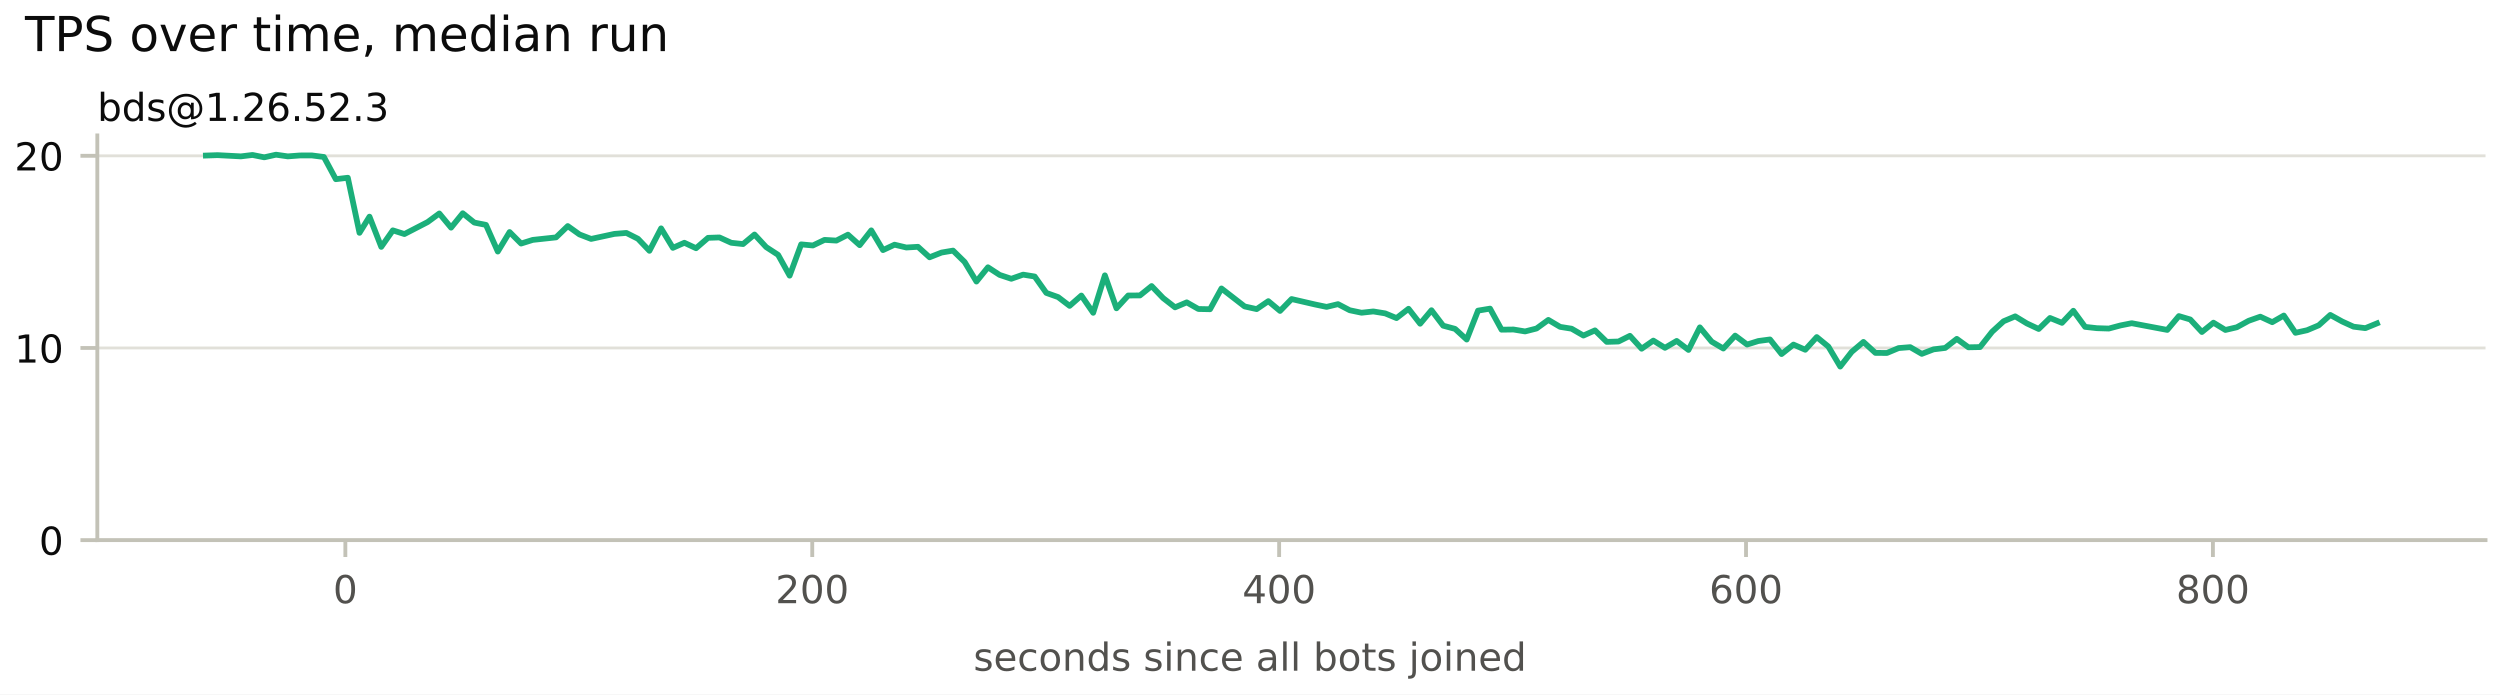
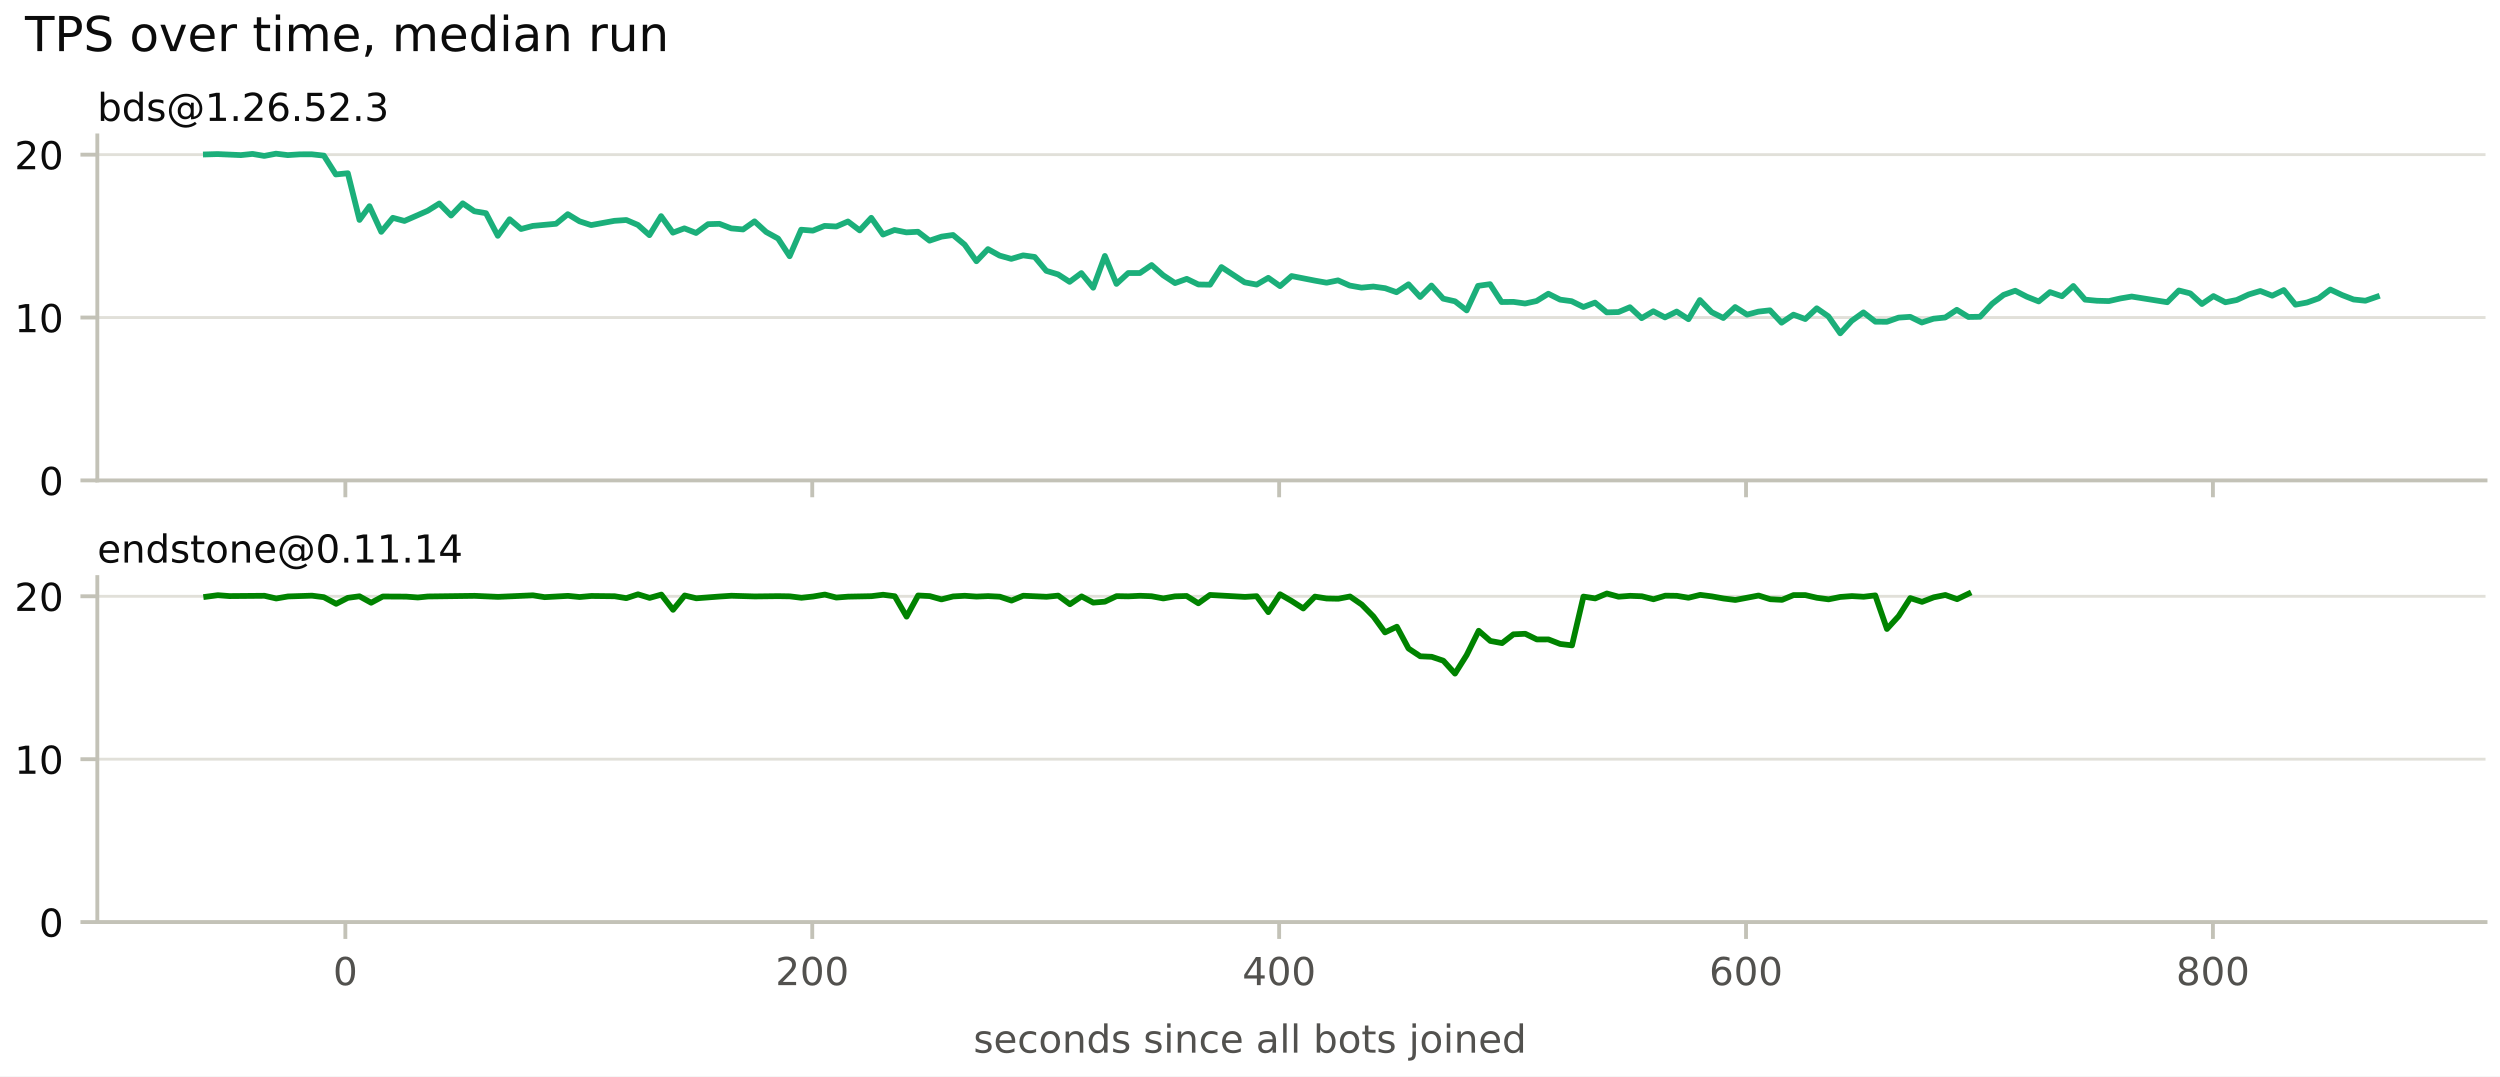
- <svg xmlns="http://www.w3.org/2000/svg" xmlns:xlink="http://www.w3.org/1999/xlink" width="518.4pt" height="144pt" viewBox="0 0 518.4 144" version="1.1">
+ <svg xmlns="http://www.w3.org/2000/svg" xmlns:xlink="http://www.w3.org/1999/xlink" width="518.4pt" height="223.2pt" viewBox="0 0 518.4 223.2" version="1.1">
  <defs>
    <style type="text/css">*{stroke-linejoin: round; stroke-linecap: butt}</style>
  </defs>
  <g id="figure_1">
    <g id="patch_1">
-       <path d="M 0 144  L 518.4 144  L 518.4 0  L 0 0  z " style="fill: #ffffff" />
+       <path d="M 0 223.2  L 518.4 223.2  L 518.4 0  L 0 0  z " style="fill: #ffffff" />
    </g>
    <g id="axes_1">
      <g id="patch_2">
-         <path d="M 20.18 111.999  L 515.4 111.999  L 515.4 28.08  L 20.18 28.08  z " style="fill: #ffffff" />
+         <path d="M 20.18 99.619  L 515.4 99.619  L 515.4 28.08  L 20.18 28.08  z " style="fill: #ffffff" />
      </g>
      <g id="matplotlib.axis_1">
        <g id="xtick_1">
          <g id="line2d_1">
            <defs>
-               <path id="m4d7b3f59c9" d="M 0 0  L 0 3.5  " style="stroke: #c3c2b7; stroke-width: 0.8" />
+               <path id="mca230d1276" d="M 0 0  L 0 3.5  " style="stroke: #c3c2b7; stroke-width: 0.8" />
            </defs>
            <g>
-               <use xlink:href="#m4d7b3f59c9" x="71.612" y="111.999" style="fill: #c3c2b7; stroke: #c3c2b7; stroke-width: 0.8" />
+               <use xlink:href="#mca230d1276" x="71.612" y="99.619" style="fill: #c3c2b7; stroke: #c3c2b7; stroke-width: 0.8" />
+             </g>
+           </g>
+         </g>
+         <g id="xtick_2">
+           <g id="line2d_2">
+             <g>
+               <use xlink:href="#mca230d1276" x="168.427" y="99.619" style="fill: #c3c2b7; stroke: #c3c2b7; stroke-width: 0.8" />
+             </g>
+           </g>
+         </g>
+         <g id="xtick_3">
+           <g id="line2d_3">
+             <g>
+               <use xlink:href="#mca230d1276" x="265.242" y="99.619" style="fill: #c3c2b7; stroke: #c3c2b7; stroke-width: 0.8" />
+             </g>
+           </g>
+         </g>
+         <g id="xtick_4">
+           <g id="line2d_4">
+             <g>
+               <use xlink:href="#mca230d1276" x="362.056" y="99.619" style="fill: #c3c2b7; stroke: #c3c2b7; stroke-width: 0.8" />
+             </g>
+           </g>
+         </g>
+         <g id="xtick_5">
+           <g id="line2d_5">
+             <g>
+               <use xlink:href="#mca230d1276" x="458.871" y="99.619" style="fill: #c3c2b7; stroke: #c3c2b7; stroke-width: 0.8" />
+             </g>
+           </g>
+         </g>
+       </g>
+       <g id="matplotlib.axis_2">
+         <g id="ytick_1">
+           <g id="line2d_6">
+             <path d="M 20.18 99.619  L 515.4 99.619  " clip-path="url(#pb0a2195f8a)" style="fill: none; stroke: #e1e0d9; stroke-width: 0.6; stroke-linecap: square" />
+           </g>
+           <g id="line2d_7">
+             <defs>
+               <path id="m325c293864" d="M 0 0  L -3.5 0  " style="stroke: #c3c2b7; stroke-width: 0.8" />
+             </defs>
+             <g>
+               <use xlink:href="#m325c293864" x="20.18" y="99.619" style="fill: #c3c2b7; stroke: #c3c2b7; stroke-width: 0.8" />
            </g>
          </g>
          <g id="text_1">
-             <g style="fill: #52514e" transform="translate(69.06735 125.0768) scale(0.08 -0.08)">
+             <g style="fill: #0b0b0b" transform="translate(8.09024 102.6584) scale(0.08 -0.08)">
              <defs>
                <path id="DejaVuSans-13" d="M 2034 4250  Q 1547 4250 1301 3770  Q 1056 3291 1056 2328  Q 1056 1369 1301 889  Q 1547 409 2034 409  Q 2525 409 2770 889  Q 3016 1369 3016 2328  Q 3016 3291 2770 3770  Q 2525 4250 2034 4250  z M 2034 4750  Q 2819 4750 3233 4129  Q 3647 3509 3647 2328  Q 3647 1150 3233 529  Q 2819 -91 2034 -91  Q 1250 -91 836 529  Q 422 1150 422 2328  Q 422 3509 836 4129  Q 1250 4750 2034 4750  z " transform="scale(0.015625)" />
              </defs>
              <use xlink:href="#DejaVuSans-13" />
            </g>
          </g>
        </g>
-         <g id="xtick_2">
-           <g id="line2d_2">
-             <g>
-               <use xlink:href="#m4d7b3f59c9" x="168.427" y="111.999" style="fill: #c3c2b7; stroke: #c3c2b7; stroke-width: 0.8" />
+         <g id="ytick_2">
+           <g id="line2d_8">
+             <path d="M 20.18 65.843  L 515.4 65.843  " clip-path="url(#pb0a2195f8a)" style="fill: none; stroke: #e1e0d9; stroke-width: 0.6; stroke-linecap: square" />
+           </g>
+           <g id="line2d_9">
+             <g>
+               <use xlink:href="#m325c293864" x="20.18" y="65.843" style="fill: #c3c2b7; stroke: #c3c2b7; stroke-width: 0.8" />
            </g>
          </g>
          <g id="text_2">
-             <g style="fill: #52514e" transform="translate(160.792 125.0768) scale(0.08 -0.08)">
+             <g style="fill: #0b0b0b" transform="translate(3.00024 68.88165) scale(0.08 -0.08)">
+               <defs>
+                 <path id="DejaVuSans-14" d="M 794 531  L 1825 531  L 1825 4091  L 703 3866  L 703 4441  L 1819 4666  L 2450 4666  L 2450 531  L 3481 531  L 3481 0  L 794 0  L 794 531  z " transform="scale(0.015625)" />
+               </defs>
+               <use xlink:href="#DejaVuSans-14" />
+               <use xlink:href="#DejaVuSans-13" transform="translate(63.625 0)" />
+             </g>
+           </g>
+         </g>
+         <g id="ytick_3">
+           <g id="line2d_10">
+             <path d="M 20.18 32.066  L 515.4 32.066  " clip-path="url(#pb0a2195f8a)" style="fill: none; stroke: #e1e0d9; stroke-width: 0.6; stroke-linecap: square" />
+           </g>
+           <g id="line2d_11">
+             <g>
+               <use xlink:href="#m325c293864" x="20.18" y="32.066" style="fill: #c3c2b7; stroke: #c3c2b7; stroke-width: 0.8" />
+             </g>
+           </g>
+           <g id="text_3">
+             <g style="fill: #0b0b0b" transform="translate(3.00024 35.10487) scale(0.08 -0.08)">
              <defs>
                <path id="DejaVuSans-15" d="M 1228 531  L 3431 531  L 3431 0  L 469 0  L 469 531  Q 828 903 1448 1529  Q 2069 2156 2228 2338  Q 2531 2678 2651 2914  Q 2772 3150 2772 3378  Q 2772 3750 2511 3984  Q 2250 4219 1831 4219  Q 1534 4219 1204 4116  Q 875 4013 500 3803  L 500 4441  Q 881 4594 1212 4672  Q 1544 4750 1819 4750  Q 2544 4750 2975 4387  Q 3406 4025 3406 3419  Q 3406 3131 3298 2873  Q 3191 2616 2906 2266  Q 2828 2175 2409 1742  Q 1991 1309 1228 531  z " transform="scale(0.015625)" />
              </defs>
              <use xlink:href="#DejaVuSans-15" />
              <use xlink:href="#DejaVuSans-13" transform="translate(63.625 0)" />
-               <use xlink:href="#DejaVuSans-13" transform="translate(127.25 0)" />
-             </g>
-           </g>
-         </g>
-         <g id="xtick_3">
-           <g id="line2d_3">
-             <g>
-               <use xlink:href="#m4d7b3f59c9" x="265.242" y="111.999" style="fill: #c3c2b7; stroke: #c3c2b7; stroke-width: 0.8" />
-             </g>
-           </g>
-           <g id="text_3">
-             <g style="fill: #52514e" transform="translate(257.6067 125.0768) scale(0.08 -0.08)">
-               <defs>
-                 <path id="DejaVuSans-17" d="M 2419 4116  L 825 1625  L 2419 1625  L 2419 4116  z M 2253 4666  L 3047 4666  L 3047 1625  L 3713 1625  L 3713 1100  L 3047 1100  L 3047 0  L 2419 0  L 2419 1100  L 313 1100  L 313 1709  L 2253 4666  z " transform="scale(0.015625)" />
-               </defs>
-               <use xlink:href="#DejaVuSans-17" />
-               <use xlink:href="#DejaVuSans-13" transform="translate(63.625 0)" />
-               <use xlink:href="#DejaVuSans-13" transform="translate(127.25 0)" />
-             </g>
-           </g>
-         </g>
-         <g id="xtick_4">
-           <g id="line2d_4">
-             <g>
-               <use xlink:href="#m4d7b3f59c9" x="362.056" y="111.999" style="fill: #c3c2b7; stroke: #c3c2b7; stroke-width: 0.8" />
-             </g>
-           </g>
-           <g id="text_4">
-             <g style="fill: #52514e" transform="translate(354.4214 125.0768) scale(0.08 -0.08)">
-               <defs>
-                 <path id="DejaVuSans-19" d="M 2113 2584  Q 1688 2584 1439 2293  Q 1191 2003 1191 1497  Q 1191 994 1439 701  Q 1688 409 2113 409  Q 2538 409 2786 701  Q 3034 994 3034 1497  Q 3034 2003 2786 2293  Q 2538 2584 2113 2584  z M 3366 4563  L 3366 3988  Q 3128 4100 2886 4159  Q 2644 4219 2406 4219  Q 1781 4219 1451 3797  Q 1122 3375 1075 2522  Q 1259 2794 1537 2939  Q 1816 3084 2150 3084  Q 2853 3084 3261 2657  Q 3669 2231 3669 1497  Q 3669 778 3244 343  Q 2819 -91 2113 -91  Q 1303 -91 875 529  Q 447 1150 447 2328  Q 447 3434 972 4092  Q 1497 4750 2381 4750  Q 2619 4750 2861 4703  Q 3103 4656 3366 4563  z " transform="scale(0.015625)" />
-               </defs>
-               <use xlink:href="#DejaVuSans-19" />
-               <use xlink:href="#DejaVuSans-13" transform="translate(63.625 0)" />
-               <use xlink:href="#DejaVuSans-13" transform="translate(127.25 0)" />
-             </g>
-           </g>
-         </g>
-         <g id="xtick_5">
-           <g id="line2d_5">
-             <g>
-               <use xlink:href="#m4d7b3f59c9" x="458.871" y="111.999" style="fill: #c3c2b7; stroke: #c3c2b7; stroke-width: 0.8" />
-             </g>
-           </g>
-           <g id="text_5">
-             <g style="fill: #52514e" transform="translate(451.2361 125.0768) scale(0.08 -0.08)">
-               <defs>
-                 <path id="DejaVuSans-1b" d="M 2034 2216  Q 1584 2216 1326 1975  Q 1069 1734 1069 1313  Q 1069 891 1326 650  Q 1584 409 2034 409  Q 2484 409 2743 651  Q 3003 894 3003 1313  Q 3003 1734 2745 1975  Q 2488 2216 2034 2216  z M 1403 2484  Q 997 2584 770 2862  Q 544 3141 544 3541  Q 544 4100 942 4425  Q 1341 4750 2034 4750  Q 2731 4750 3128 4425  Q 3525 4100 3525 3541  Q 3525 3141 3298 2862  Q 3072 2584 2669 2484  Q 3125 2378 3379 2068  Q 3634 1759 3634 1313  Q 3634 634 3220 271  Q 2806 -91 2034 -91  Q 1263 -91 848 271  Q 434 634 434 1313  Q 434 1759 690 2068  Q 947 2378 1403 2484  z M 1172 3481  Q 1172 3119 1398 2916  Q 1625 2713 2034 2713  Q 2441 2713 2670 2916  Q 2900 3119 2900 3481  Q 2900 3844 2670 4047  Q 2441 4250 2034 4250  Q 1625 4250 1398 4047  Q 1172 3844 1172 3481  z " transform="scale(0.015625)" />
-               </defs>
-               <use xlink:href="#DejaVuSans-1b" />
-               <use xlink:href="#DejaVuSans-13" transform="translate(63.625 0)" />
-               <use xlink:href="#DejaVuSans-13" transform="translate(127.25 0)" />
-             </g>
-           </g>
-         </g>
-       </g>
-       <g id="matplotlib.axis_2">
-         <g id="ytick_1">
-           <g id="line2d_6">
-             <path d="M 20.18 111.999  L 515.4 111.999  " clip-path="url(#p7a37a30a0e)" style="fill: none; stroke: #e1e0d9; stroke-width: 0.6; stroke-linecap: square" />
-           </g>
-           <g id="line2d_7">
-             <defs>
-               <path id="m9f70abab57" d="M 0 0  L -3.5 0  " style="stroke: #c3c2b7; stroke-width: 0.8" />
-             </defs>
-             <g>
-               <use xlink:href="#m9f70abab57" x="20.18" y="111.999" style="fill: #c3c2b7; stroke: #c3c2b7; stroke-width: 0.8" />
-             </g>
-           </g>
-           <g id="text_6">
-             <g style="fill: #0b0b0b" transform="translate(8.09024 115.0377) scale(0.08 -0.08)">
-               <use xlink:href="#DejaVuSans-13" />
-             </g>
-           </g>
-         </g>
-         <g id="ytick_2">
-           <g id="line2d_8">
-             <path d="M 20.18 72.155  L 515.4 72.155  " clip-path="url(#p7a37a30a0e)" style="fill: none; stroke: #e1e0d9; stroke-width: 0.6; stroke-linecap: square" />
-           </g>
-           <g id="line2d_9">
-             <g>
-               <use xlink:href="#m9f70abab57" x="20.18" y="72.155" style="fill: #c3c2b7; stroke: #c3c2b7; stroke-width: 0.8" />
-             </g>
-           </g>
-           <g id="text_7">
-             <g style="fill: #0b0b0b" transform="translate(3.00024 75.19371) scale(0.08 -0.08)">
-               <defs>
-                 <path id="DejaVuSans-14" d="M 794 531  L 1825 531  L 1825 4091  L 703 3866  L 703 4441  L 1819 4666  L 2450 4666  L 2450 531  L 3481 531  L 3481 0  L 794 0  L 794 531  z " transform="scale(0.015625)" />
-               </defs>
-               <use xlink:href="#DejaVuSans-14" />
-               <use xlink:href="#DejaVuSans-13" transform="translate(63.625 0)" />
-             </g>
-           </g>
-         </g>
-         <g id="ytick_3">
-           <g id="line2d_10">
-             <path d="M 20.18 32.311  L 515.4 32.311  " clip-path="url(#p7a37a30a0e)" style="fill: none; stroke: #e1e0d9; stroke-width: 0.6; stroke-linecap: square" />
-           </g>
-           <g id="line2d_11">
-             <g>
-               <use xlink:href="#m9f70abab57" x="20.18" y="32.311" style="fill: #c3c2b7; stroke: #c3c2b7; stroke-width: 0.8" />
-             </g>
-           </g>
-           <g id="text_8">
-             <g style="fill: #0b0b0b" transform="translate(3.00024 35.34971) scale(0.08 -0.08)">
-               <use xlink:href="#DejaVuSans-15" />
-               <use xlink:href="#DejaVuSans-13" transform="translate(63.625 0)" />
            </g>
          </g>
        </g>
      </g>
      <g id="line2d_12">
-         <path d="M 42.69 32.255  L 45.106 32.171  L 49.949 32.425  L 52.364 32.133  L 54.794 32.623  L 57.231 32.076  L 59.679 32.425  L 62.17 32.237  L 64.66 32.228  L 67.161 32.553  L 69.635 37.154  L 72.125 36.86  L 74.546 48.278  L 76.617 44.929  L 79.059 51.19  L 81.461 47.767  L 83.862 48.532  L 88.672 46.048  L 91.093 44.265  L 93.534 47.204  L 95.953 44.224  L 98.355 46.155  L 100.774 46.635  L 103.224 52.161  L 105.67 48.118  L 108.053 50.503  L 110.47 49.745  L 115.304 49.222  L 117.733 46.877  L 120.167 48.617  L 122.576 49.544  L 127.397 48.502  L 129.88 48.3  L 132.287 49.511  L 134.666 52.005  L 137.083 47.356  L 139.533 51.392  L 141.911 50.341  L 144.333 51.471  L 146.825 49.318  L 149.191 49.237  L 151.631 50.344  L 154.082 50.609  L 156.456 48.63  L 158.869 51.235  L 161.346 52.843  L 163.738 57.157  L 166.128 50.674  L 168.559 50.901  L 170.975 49.742  L 173.429 49.888  L 175.834 48.662  L 178.263 50.835  L 180.665 47.769  L 183.102 51.858  L 185.495 50.738  L 187.943 51.323  L 190.353 51.178  L 192.754 53.352  L 195.244 52.369  L 197.622 51.965  L 200.029 54.326  L 202.475 58.381  L 204.862 55.425  L 207.282 57.004  L 209.702 57.807  L 212.155 56.949  L 214.554 57.338  L 216.962 60.735  L 219.412 61.605  L 221.794 63.424  L 224.228 61.286  L 226.683 64.86  L 229.107 57.095  L 231.514 63.925  L 233.948 61.272  L 236.381 61.264  L 238.797 59.316  L 241.179 61.801  L 243.657 63.729  L 246.082 62.698  L 248.497 64.072  L 250.914 64.122  L 253.28 59.818  L 258.087 63.544  L 260.583 64.097  L 262.997 62.448  L 265.431 64.472  L 267.824 62.011  L 272.693 63.136  L 275.086 63.637  L 277.451 63.066  L 279.878 64.332  L 282.333 64.846  L 284.773 64.581  L 287.235 64.984  L 289.581 65.959  L 292.073 64.03  L 294.481 67.126  L 296.827 64.33  L 299.256 67.534  L 301.722 68.194  L 304.133 70.406  L 306.484 64.413  L 308.975 63.997  L 311.362 68.362  L 313.835 68.327  L 316.242 68.725  L 318.616 68.117  L 321.066 66.336  L 323.508 67.779  L 325.884 68.159  L 328.339 69.579  L 330.734 68.508  L 333.174 70.891  L 335.609 70.815  L 337.977 69.637  L 340.407 72.309  L 342.831 70.629  L 345.249 72.122  L 347.678 70.696  L 350.123 72.56  L 352.484 67.883  L 354.92 70.839  L 357.348 72.268  L 359.804 69.595  L 362.277 71.447  L 364.613 70.713  L 367.023 70.39  L 369.423 73.416  L 371.897 71.454  L 374.34 72.524  L 376.722 69.899  L 379.125 71.861  L 381.59 76.011  L 383.962 72.967  L 386.402 70.902  L 388.886 73.173  L 391.272 73.193  L 393.694 72.178  L 396.104 71.986  L 398.501 73.375  L 400.939 72.442  L 403.359 72.147  L 405.762 70.269  L 408.174 72.017  L 410.583 71.968  L 413.083 68.794  L 415.463 66.618  L 417.874 65.599  L 420.278 67.059  L 422.745 68.216  L 425.089 65.936  L 427.572 66.943  L 429.925 64.442  L 432.367 67.779  L 434.825 68.052  L 437.287 68.13  L 439.713 67.481  L 442.029 67.02  L 449.403 68.411  L 451.811 65.544  L 454.172 66.248  L 456.585 68.844  L 458.981 66.91  L 461.459 68.421  L 463.819 67.865  L 466.279 66.521  L 468.694 65.665  L 471.169 66.81  L 473.571 65.433  L 475.994 69.01  L 478.387 68.478  L 480.812 67.458  L 483.208 65.306  L 485.676 66.667  L 488.029 67.74  L 490.486 68.044  L 492.89 67.057  L 492.89 67.057  " clip-path="url(#p7a37a30a0e)" style="fill: none; stroke: #1baf7a; stroke-width: 1.2; stroke-linecap: square" />
+         <path d="M 42.69 32.019  L 45.106 31.948  L 49.949 32.163  L 52.364 31.915  L 54.794 32.33  L 57.231 31.867  L 59.679 32.163  L 62.17 32.003  L 64.66 31.996  L 67.161 32.272  L 69.635 36.172  L 72.125 35.922  L 74.546 45.602  L 76.617 42.763  L 79.059 48.071  L 81.461 45.168  L 83.862 45.817  L 88.672 43.711  L 91.093 42.2  L 93.534 44.691  L 95.953 42.165  L 98.355 43.802  L 100.774 44.209  L 103.224 48.893  L 105.67 45.466  L 108.053 47.488  L 110.47 46.846  L 115.304 46.402  L 117.733 44.414  L 120.167 45.889  L 122.576 46.675  L 127.397 45.792  L 129.88 45.62  L 132.287 46.647  L 134.666 48.761  L 137.083 44.82  L 139.533 48.241  L 141.911 47.35  L 144.333 48.308  L 146.825 46.483  L 149.191 46.415  L 151.631 47.354  L 154.082 47.578  L 156.456 45.9  L 158.869 48.108  L 161.346 49.471  L 163.738 53.129  L 166.128 47.633  L 168.559 47.825  L 170.975 46.842  L 173.429 46.967  L 175.834 45.927  L 178.263 47.769  L 180.665 45.17  L 183.102 48.636  L 185.495 47.687  L 187.943 48.183  L 190.353 48.06  L 192.754 49.903  L 195.244 49.069  L 197.622 48.727  L 200.029 50.728  L 202.475 54.166  L 204.862 51.661  L 207.282 52.999  L 209.702 53.68  L 212.155 52.953  L 214.554 53.282  L 216.962 56.162  L 219.412 56.9  L 221.794 58.441  L 224.228 56.629  L 226.683 59.659  L 229.107 53.076  L 231.514 58.866  L 233.948 56.617  L 236.381 56.611  L 238.797 54.959  L 241.179 57.066  L 243.657 58.7  L 246.082 57.826  L 248.497 58.991  L 250.914 59.033  L 253.28 55.384  L 258.087 58.543  L 260.583 59.012  L 262.997 57.614  L 265.431 59.33  L 267.824 57.243  L 272.693 58.197  L 275.086 58.622  L 277.451 58.138  L 279.878 59.212  L 282.333 59.647  L 284.773 59.422  L 287.235 59.764  L 289.581 60.591  L 292.073 58.955  L 294.481 61.58  L 296.827 59.21  L 299.256 61.926  L 301.722 62.485  L 304.133 64.36  L 306.484 59.279  L 308.975 58.927  L 311.362 62.627  L 313.835 62.598  L 316.242 62.935  L 318.616 62.42  L 321.066 60.91  L 323.508 62.134  L 325.884 62.455  L 328.339 63.659  L 330.734 62.751  L 333.174 64.772  L 335.609 64.707  L 337.977 63.708  L 340.407 65.973  L 342.831 64.549  L 345.249 65.815  L 347.678 64.606  L 350.123 66.186  L 352.484 62.221  L 354.92 64.728  L 357.348 65.939  L 359.804 63.672  L 362.277 65.243  L 364.613 64.621  L 367.023 64.347  L 369.423 66.912  L 371.897 65.248  L 374.34 66.155  L 376.722 63.931  L 379.125 65.593  L 381.59 69.112  L 383.962 66.532  L 386.402 64.78  L 388.886 66.706  L 391.272 66.723  L 393.694 65.863  L 396.104 65.699  L 398.501 66.877  L 400.939 66.086  L 403.359 65.836  L 405.762 64.244  L 408.174 65.726  L 410.583 65.684  L 413.083 62.994  L 415.463 61.149  L 417.874 60.285  L 420.278 61.523  L 422.745 62.504  L 425.089 60.571  L 427.572 61.425  L 429.925 59.305  L 432.367 62.133  L 434.825 62.364  L 437.287 62.431  L 439.713 61.881  L 442.029 61.49  L 449.403 62.669  L 451.811 60.238  L 454.172 60.836  L 456.585 63.036  L 458.981 61.396  L 461.459 62.678  L 463.819 62.206  L 466.279 61.067  L 468.694 60.341  L 471.169 61.312  L 473.571 60.144  L 475.994 63.177  L 478.387 62.726  L 480.812 61.861  L 483.208 60.037  L 485.676 61.19  L 488.029 62.1  L 490.486 62.358  L 492.89 61.521  L 492.89 61.521  " clip-path="url(#pb0a2195f8a)" style="fill: none; stroke: #1baf7a; stroke-width: 1.2; stroke-linecap: square" />
      </g>
      <g id="patch_3">
-         <path d="M 20.18 111.999  L 20.18 28.08  " style="fill: none; stroke: #c3c2b7; stroke-width: 0.8; stroke-linejoin: miter; stroke-linecap: square" />
+         <path d="M 20.18 99.619  L 20.18 28.08  " style="fill: none; stroke: #c3c2b7; stroke-width: 0.8; stroke-linejoin: miter; stroke-linecap: square" />
      </g>
      <g id="patch_4">
-         <path d="M 20.18 111.999  L 515.4 111.999  " style="fill: none; stroke: #c3c2b7; stroke-width: 0.8; stroke-linejoin: miter; stroke-linecap: square" />
-       </g>
-       <g id="text_9">
+         <path d="M 20.18 99.619  L 515.4 99.619  " style="fill: none; stroke: #c3c2b7; stroke-width: 0.8; stroke-linejoin: miter; stroke-linecap: square" />
+       </g>
+       <g id="text_4">
        <g style="fill: #0b0b0b" transform="translate(20.18024 25.08025) scale(0.08 -0.08)">
          <defs>
            <path id="DejaVuSans-45" d="M 3116 1747  Q 3116 2381 2855 2742  Q 2594 3103 2138 3103  Q 1681 3103 1420 2742  Q 1159 2381 1159 1747  Q 1159 1113 1420 752  Q 1681 391 2138 391  Q 2594 391 2855 752  Q 3116 1113 3116 1747  z M 1159 2969  Q 1341 3281 1617 3432  Q 1894 3584 2278 3584  Q 2916 3584 3314 3078  Q 3713 2572 3713 1747  Q 3713 922 3314 415  Q 2916 -91 2278 -91  Q 1894 -91 1617 61  Q 1341 213 1159 525  L 1159 0  L 581 0  L 581 4863  L 1159 4863  L 1159 2969  z " transform="scale(0.015625)" />
            <path id="DejaVuSans-47" d="M 2906 2969  L 2906 4863  L 3481 4863  L 3481 0  L 2906 0  L 2906 525  Q 2725 213 2448 61  Q 2172 -91 1784 -91  Q 1150 -91 751 415  Q 353 922 353 1747  Q 353 2572 751 3078  Q 1150 3584 1784 3584  Q 2172 3584 2448 3432  Q 2725 3281 2906 2969  z M 947 1747  Q 947 1113 1208 752  Q 1469 391 1925 391  Q 2381 391 2643 752  Q 2906 1113 2906 1747  Q 2906 2381 2643 2742  Q 2381 3103 1925 3103  Q 1469 3103 1208 2742  Q 947 2381 947 1747  z " transform="scale(0.015625)" />
            <path id="DejaVuSans-56" d="M 2834 3397  L 2834 2853  Q 2591 2978 2328 3040  Q 2066 3103 1784 3103  Q 1356 3103 1142 2972  Q 928 2841 928 2578  Q 928 2378 1081 2264  Q 1234 2150 1697 2047  L 1894 2003  Q 2506 1872 2764 1633  Q 3022 1394 3022 966  Q 3022 478 2636 193  Q 2250 -91 1575 -91  Q 1294 -91 989 -36  Q 684 19 347 128  L 347 722  Q 666 556 975 473  Q 1284 391 1588 391  Q 1994 391 2212 530  Q 2431 669 2431 922  Q 2431 1156 2273 1281  Q 2116 1406 1581 1522  L 1381 1569  Q 847 1681 609 1914  Q 372 2147 372 2553  Q 372 3047 722 3315  Q 1072 3584 1716 3584  Q 2034 3584 2315 3537  Q 2597 3491 2834 3397  z " transform="scale(0.015625)" />
            <path id="DejaVuSans-23" d="M 2381 1678  Q 2381 1231 2603 976  Q 2825 722 3213 722  Q 3597 722 3817 978  Q 4038 1234 4038 1678  Q 4038 2116 3813 2373  Q 3588 2631 3206 2631  Q 2828 2631 2604 2375  Q 2381 2119 2381 1678  z M 4084 744  Q 3897 503 3655 389  Q 3413 275 3091 275  Q 2553 275 2217 664  Q 1881 1053 1881 1678  Q 1881 2303 2218 2693  Q 2556 3084 3091 3084  Q 3413 3084 3656 2967  Q 3900 2850 4084 2613  L 4084 3022  L 4531 3022  L 4531 722  Q 4988 791 5245 1139  Q 5503 1488 5503 2041  Q 5503 2375 5404 2669  Q 5306 2963 5106 3213  Q 4781 3622 4314 3839  Q 3847 4056 3297 4056  Q 2913 4056 2559 3954  Q 2206 3853 1906 3653  Q 1416 3334 1139 2817  Q 863 2300 863 1697  Q 863 1200 1042 765  Q 1222 331 1563 0  Q 1891 -325 2322 -495  Q 2753 -666 3244 -666  Q 3647 -666 4036 -530  Q 4425 -394 4750 -141  L 5031 -488  Q 4641 -791 4180 -952  Q 3719 -1113 3244 -1113  Q 2666 -1113 2153 -908  Q 1641 -703 1241 -313  Q 841 78 631 592  Q 422 1106 422 1697  Q 422 2266 634 2781  Q 847 3297 1241 3688  Q 1644 4084 2172 4295  Q 2700 4506 3291 4506  Q 3953 4506 4520 4234  Q 5088 3963 5472 3463  Q 5706 3156 5829 2797  Q 5953 2438 5953 2053  Q 5953 1231 5456 756  Q 4959 281 4084 263  L 4084 744  z " transform="scale(0.015625)" />
            <path id="DejaVuSans-11" d="M 684 794  L 1344 794  L 1344 0  L 684 0  L 684 794  z " transform="scale(0.015625)" />
+             <path id="DejaVuSans-19" d="M 2113 2584  Q 1688 2584 1439 2293  Q 1191 2003 1191 1497  Q 1191 994 1439 701  Q 1688 409 2113 409  Q 2538 409 2786 701  Q 3034 994 3034 1497  Q 3034 2003 2786 2293  Q 2538 2584 2113 2584  z M 3366 4563  L 3366 3988  Q 3128 4100 2886 4159  Q 2644 4219 2406 4219  Q 1781 4219 1451 3797  Q 1122 3375 1075 2522  Q 1259 2794 1537 2939  Q 1816 3084 2150 3084  Q 2853 3084 3261 2657  Q 3669 2231 3669 1497  Q 3669 778 3244 343  Q 2819 -91 2113 -91  Q 1303 -91 875 529  Q 447 1150 447 2328  Q 447 3434 972 4092  Q 1497 4750 2381 4750  Q 2619 4750 2861 4703  Q 3103 4656 3366 4563  z " transform="scale(0.015625)" />
            <path id="DejaVuSans-18" d="M 691 4666  L 3169 4666  L 3169 4134  L 1269 4134  L 1269 2991  Q 1406 3038 1543 3061  Q 1681 3084 1819 3084  Q 2600 3084 3056 2656  Q 3513 2228 3513 1497  Q 3513 744 3044 326  Q 2575 -91 1722 -91  Q 1428 -91 1123 -41  Q 819 9 494 109  L 494 744  Q 775 591 1075 516  Q 1375 441 1709 441  Q 2250 441 2565 725  Q 2881 1009 2881 1497  Q 2881 1984 2565 2268  Q 2250 2553 1709 2553  Q 1456 2553 1204 2497  Q 953 2441 691 2322  L 691 4666  z " transform="scale(0.015625)" />
            <path id="DejaVuSans-16" d="M 2597 2516  Q 3050 2419 3304 2112  Q 3559 1806 3559 1356  Q 3559 666 3084 287  Q 2609 -91 1734 -91  Q 1441 -91 1130 -33  Q 819 25 488 141  L 488 750  Q 750 597 1062 519  Q 1375 441 1716 441  Q 2309 441 2620 675  Q 2931 909 2931 1356  Q 2931 1769 2642 2001  Q 2353 2234 1838 2234  L 1294 2234  L 1294 2753  L 1863 2753  Q 2328 2753 2575 2939  Q 2822 3125 2822 3475  Q 2822 3834 2567 4026  Q 2313 4219 1838 4219  Q 1578 4219 1281 4162  Q 984 4106 628 3988  L 628 4550  Q 988 4650 1302 4700  Q 1616 4750 1894 4750  Q 2613 4750 3031 4423  Q 3450 4097 3450 3541  Q 3450 3153 3228 2886  Q 3006 2619 2597 2516  z " transform="scale(0.015625)" />
          </defs>
          <use xlink:href="#DejaVuSans-45" />
          <use xlink:href="#DejaVuSans-47" transform="translate(63.48438 0)" />
          <use xlink:href="#DejaVuSans-56" transform="translate(126.9688 0)" />
          <use xlink:href="#DejaVuSans-23" transform="translate(179.0625 0)" />
          <use xlink:href="#DejaVuSans-14" transform="translate(279.0625 0)" />
          <use xlink:href="#DejaVuSans-11" transform="translate(342.6875 0)" />
          <use xlink:href="#DejaVuSans-15" transform="translate(374.4688 0)" />
          <use xlink:href="#DejaVuSans-19" transform="translate(438.0938 0)" />
          <use xlink:href="#DejaVuSans-11" transform="translate(501.7188 0)" />
          <use xlink:href="#DejaVuSans-18" transform="translate(533.5 0)" />
          <use xlink:href="#DejaVuSans-15" transform="translate(597.125 0)" />
          <use xlink:href="#DejaVuSans-11" transform="translate(660.75 0)" />
          <use xlink:href="#DejaVuSans-16" transform="translate(692.5312 0)" />
        </g>
      </g>
    </g>
-     <g id="text_10">
+     <g id="axes_2">
+       <g id="patch_5">
+         <path d="M 20.18 191.199  L 515.4 191.199  L 515.4 119.66  L 20.18 119.66  z " style="fill: #ffffff" />
+       </g>
+       <g id="matplotlib.axis_3">
+         <g id="xtick_6">
+           <g id="line2d_13">
+             <g>
+               <use xlink:href="#mca230d1276" x="71.612" y="191.199" style="fill: #c3c2b7; stroke: #c3c2b7; stroke-width: 0.8" />
+             </g>
+           </g>
+           <g id="text_5">
+             <g style="fill: #52514e" transform="translate(69.06735 204.2768) scale(0.08 -0.08)">
+               <use xlink:href="#DejaVuSans-13" />
+             </g>
+           </g>
+         </g>
+         <g id="xtick_7">
+           <g id="line2d_14">
+             <g>
+               <use xlink:href="#mca230d1276" x="168.427" y="191.199" style="fill: #c3c2b7; stroke: #c3c2b7; stroke-width: 0.8" />
+             </g>
+           </g>
+           <g id="text_6">
+             <g style="fill: #52514e" transform="translate(160.792 204.2768) scale(0.08 -0.08)">
+               <use xlink:href="#DejaVuSans-15" />
+               <use xlink:href="#DejaVuSans-13" transform="translate(63.625 0)" />
+               <use xlink:href="#DejaVuSans-13" transform="translate(127.25 0)" />
+             </g>
+           </g>
+         </g>
+         <g id="xtick_8">
+           <g id="line2d_15">
+             <g>
+               <use xlink:href="#mca230d1276" x="265.242" y="191.199" style="fill: #c3c2b7; stroke: #c3c2b7; stroke-width: 0.8" />
+             </g>
+           </g>
+           <g id="text_7">
+             <g style="fill: #52514e" transform="translate(257.6067 204.2768) scale(0.08 -0.08)">
+               <defs>
+                 <path id="DejaVuSans-17" d="M 2419 4116  L 825 1625  L 2419 1625  L 2419 4116  z M 2253 4666  L 3047 4666  L 3047 1625  L 3713 1625  L 3713 1100  L 3047 1100  L 3047 0  L 2419 0  L 2419 1100  L 313 1100  L 313 1709  L 2253 4666  z " transform="scale(0.015625)" />
+               </defs>
+               <use xlink:href="#DejaVuSans-17" />
+               <use xlink:href="#DejaVuSans-13" transform="translate(63.625 0)" />
+               <use xlink:href="#DejaVuSans-13" transform="translate(127.25 0)" />
+             </g>
+           </g>
+         </g>
+         <g id="xtick_9">
+           <g id="line2d_16">
+             <g>
+               <use xlink:href="#mca230d1276" x="362.056" y="191.199" style="fill: #c3c2b7; stroke: #c3c2b7; stroke-width: 0.8" />
+             </g>
+           </g>
+           <g id="text_8">
+             <g style="fill: #52514e" transform="translate(354.4214 204.2768) scale(0.08 -0.08)">
+               <use xlink:href="#DejaVuSans-19" />
+               <use xlink:href="#DejaVuSans-13" transform="translate(63.625 0)" />
+               <use xlink:href="#DejaVuSans-13" transform="translate(127.25 0)" />
+             </g>
+           </g>
+         </g>
+         <g id="xtick_10">
+           <g id="line2d_17">
+             <g>
+               <use xlink:href="#mca230d1276" x="458.871" y="191.199" style="fill: #c3c2b7; stroke: #c3c2b7; stroke-width: 0.8" />
+             </g>
+           </g>
+           <g id="text_9">
+             <g style="fill: #52514e" transform="translate(451.2361 204.2768) scale(0.08 -0.08)">
+               <defs>
+                 <path id="DejaVuSans-1b" d="M 2034 2216  Q 1584 2216 1326 1975  Q 1069 1734 1069 1313  Q 1069 891 1326 650  Q 1584 409 2034 409  Q 2484 409 2743 651  Q 3003 894 3003 1313  Q 3003 1734 2745 1975  Q 2488 2216 2034 2216  z M 1403 2484  Q 997 2584 770 2862  Q 544 3141 544 3541  Q 544 4100 942 4425  Q 1341 4750 2034 4750  Q 2731 4750 3128 4425  Q 3525 4100 3525 3541  Q 3525 3141 3298 2862  Q 3072 2584 2669 2484  Q 3125 2378 3379 2068  Q 3634 1759 3634 1313  Q 3634 634 3220 271  Q 2806 -91 2034 -91  Q 1263 -91 848 271  Q 434 634 434 1313  Q 434 1759 690 2068  Q 947 2378 1403 2484  z M 1172 3481  Q 1172 3119 1398 2916  Q 1625 2713 2034 2713  Q 2441 2713 2670 2916  Q 2900 3119 2900 3481  Q 2900 3844 2670 4047  Q 2441 4250 2034 4250  Q 1625 4250 1398 4047  Q 1172 3844 1172 3481  z " transform="scale(0.015625)" />
+               </defs>
+               <use xlink:href="#DejaVuSans-1b" />
+               <use xlink:href="#DejaVuSans-13" transform="translate(63.625 0)" />
+               <use xlink:href="#DejaVuSans-13" transform="translate(127.25 0)" />
+             </g>
+           </g>
+         </g>
+       </g>
+       <g id="matplotlib.axis_4">
+         <g id="ytick_4">
+           <g id="line2d_18">
+             <path d="M 20.18 191.199  L 515.4 191.199  " clip-path="url(#p50a88f7d4b)" style="fill: none; stroke: #e1e0d9; stroke-width: 0.6; stroke-linecap: square" />
+           </g>
+           <g id="line2d_19">
+             <g>
+               <use xlink:href="#m325c293864" x="20.18" y="191.199" style="fill: #c3c2b7; stroke: #c3c2b7; stroke-width: 0.8" />
+             </g>
+           </g>
+           <g id="text_10">
+             <g style="fill: #0b0b0b" transform="translate(8.09024 194.2377) scale(0.08 -0.08)">
+               <use xlink:href="#DejaVuSans-13" />
+             </g>
+           </g>
+         </g>
+         <g id="ytick_5">
+           <g id="line2d_20">
+             <path d="M 20.18 157.422  L 515.4 157.422  " clip-path="url(#p50a88f7d4b)" style="fill: none; stroke: #e1e0d9; stroke-width: 0.6; stroke-linecap: square" />
+           </g>
+           <g id="line2d_21">
+             <g>
+               <use xlink:href="#m325c293864" x="20.18" y="157.422" style="fill: #c3c2b7; stroke: #c3c2b7; stroke-width: 0.8" />
+             </g>
+           </g>
+           <g id="text_11">
+             <g style="fill: #0b0b0b" transform="translate(3.00024 160.4609) scale(0.08 -0.08)">
+               <use xlink:href="#DejaVuSans-14" />
+               <use xlink:href="#DejaVuSans-13" transform="translate(63.625 0)" />
+             </g>
+           </g>
+         </g>
+         <g id="ytick_6">
+           <g id="line2d_22">
+             <path d="M 20.18 123.645  L 515.4 123.645  " clip-path="url(#p50a88f7d4b)" style="fill: none; stroke: #e1e0d9; stroke-width: 0.6; stroke-linecap: square" />
+           </g>
+           <g id="line2d_23">
+             <g>
+               <use xlink:href="#m325c293864" x="20.18" y="123.645" style="fill: #c3c2b7; stroke: #c3c2b7; stroke-width: 0.8" />
+             </g>
+           </g>
+           <g id="text_12">
+             <g style="fill: #0b0b0b" transform="translate(3.00024 126.6842) scale(0.08 -0.08)">
+               <use xlink:href="#DejaVuSans-15" />
+               <use xlink:href="#DejaVuSans-13" transform="translate(63.625 0)" />
+             </g>
+           </g>
+         </g>
+       </g>
+       <g id="line2d_24">
+         <path d="M 42.762 123.737  L 45.175 123.418  L 47.593 123.604  L 54.844 123.542  L 57.281 124.103  L 59.727 123.678  L 64.683 123.518  L 67.158 123.834  L 69.71 125.207  L 72.118 123.971  L 74.538 123.646  L 76.958 124.981  L 79.38 123.689  L 84.224 123.716  L 86.653 123.894  L 88.736 123.685  L 98.43 123.555  L 103.277 123.766  L 110.511 123.445  L 112.937 123.827  L 117.776 123.558  L 120.202 123.798  L 122.62 123.58  L 127.459 123.638  L 129.869 124.034  L 132.299 123.235  L 134.707 123.98  L 137.139 123.296  L 139.563 126.446  L 141.978 123.479  L 144.389 124.062  L 149.238 123.692  L 151.654 123.536  L 156.52 123.677  L 161.335 123.617  L 163.78 123.657  L 166.187 123.954  L 168.609 123.694  L 171.041 123.286  L 173.422 123.909  L 175.869 123.721  L 180.686 123.622  L 183.119 123.328  L 185.539 123.636  L 187.991 127.863  L 190.382 123.481  L 192.801 123.608  L 195.22 124.293  L 197.641 123.675  L 200.058 123.541  L 202.481 123.707  L 204.9 123.606  L 207.323 123.729  L 209.751 124.535  L 212.167 123.532  L 217.013 123.749  L 219.428 123.508  L 221.859 125.288  L 224.28 123.67  L 226.699 124.958  L 229.111 124.761  L 231.53 123.614  L 233.951 123.659  L 236.392 123.543  L 238.788 123.634  L 241.224 124.093  L 243.645 123.659  L 246.063 123.582  L 248.487 125.094  L 250.898 123.369  L 258.157 123.772  L 260.577 123.624  L 262.994 126.931  L 265.424 123.227  L 267.83 124.619  L 270.244 126.172  L 272.667 123.713  L 275.104 124.105  L 277.518 124.154  L 279.94 123.687  L 282.374 125.362  L 284.799 127.836  L 287.195 131.132  L 289.651 129.959  L 292.072 134.475  L 294.505 136.087  L 296.883 136.195  L 299.297 137.009  L 301.709 139.675  L 304.13 135.829  L 306.621 130.799  L 309.033 132.905  L 311.464 133.354  L 313.821 131.534  L 316.282 131.421  L 318.682 132.595  L 321.081 132.585  L 323.519 133.531  L 325.97 133.822  L 328.344 123.71  L 330.78 124.086  L 333.204 123.066  L 335.627 123.734  L 338.044 123.55  L 340.465 123.644  L 342.859 124.262  L 345.323 123.517  L 347.716 123.553  L 350.123 123.95  L 352.557 123.353  L 354.978 123.666  L 357.415 124.107  L 359.838 124.409  L 364.661 123.487  L 367.079 124.252  L 369.526 124.385  L 371.913 123.394  L 374.349 123.399  L 376.756 123.956  L 379.175 124.279  L 381.601 123.785  L 384.019 123.603  L 386.443 123.743  L 388.857 123.459  L 391.278 130.421  L 393.701 127.769  L 396.111 124.018  L 398.548 124.798  L 400.977 123.862  L 403.387 123.375  L 405.829 124.244  L 408.207 123.106  L 408.207 123.106  " clip-path="url(#p50a88f7d4b)" style="fill: none; stroke: #008300; stroke-width: 1.2; stroke-linecap: square" />
+       </g>
+       <g id="patch_6">
+         <path d="M 20.18 191.199  L 20.18 119.66  " style="fill: none; stroke: #c3c2b7; stroke-width: 0.8; stroke-linejoin: miter; stroke-linecap: square" />
+       </g>
+       <g id="patch_7">
+         <path d="M 20.18 191.199  L 515.4 191.199  " style="fill: none; stroke: #c3c2b7; stroke-width: 0.8; stroke-linejoin: miter; stroke-linecap: square" />
+       </g>
+       <g id="text_13">
+         <g style="fill: #0b0b0b" transform="translate(20.18024 116.6595) scale(0.08 -0.08)">
+           <defs>
+             <path id="DejaVuSans-48" d="M 3597 1894  L 3597 1613  L 953 1613  Q 991 1019 1311 708  Q 1631 397 2203 397  Q 2534 397 2845 478  Q 3156 559 3463 722  L 3463 178  Q 3153 47 2828 -22  Q 2503 -91 2169 -91  Q 1331 -91 842 396  Q 353 884 353 1716  Q 353 2575 817 3079  Q 1281 3584 2069 3584  Q 2775 3584 3186 3129  Q 3597 2675 3597 1894  z M 3022 2063  Q 3016 2534 2758 2815  Q 2500 3097 2075 3097  Q 1594 3097 1305 2825  Q 1016 2553 972 2059  L 3022 2063  z " transform="scale(0.015625)" />
+             <path id="DejaVuSans-51" d="M 3513 2113  L 3513 0  L 2938 0  L 2938 2094  Q 2938 2591 2744 2837  Q 2550 3084 2163 3084  Q 1697 3084 1428 2787  Q 1159 2491 1159 1978  L 1159 0  L 581 0  L 581 3500  L 1159 3500  L 1159 2956  Q 1366 3272 1645 3428  Q 1925 3584 2291 3584  Q 2894 3584 3203 3211  Q 3513 2838 3513 2113  z " transform="scale(0.015625)" />
+             <path id="DejaVuSans-57" d="M 1172 4494  L 1172 3500  L 2356 3500  L 2356 3053  L 1172 3053  L 1172 1153  Q 1172 725 1289 603  Q 1406 481 1766 481  L 2356 481  L 2356 0  L 1766 0  Q 1100 0 847 248  Q 594 497 594 1153  L 594 3053  L 172 3053  L 172 3500  L 594 3500  L 594 4494  L 1172 4494  z " transform="scale(0.015625)" />
+             <path id="DejaVuSans-52" d="M 1959 3097  Q 1497 3097 1228 2736  Q 959 2375 959 1747  Q 959 1119 1226 758  Q 1494 397 1959 397  Q 2419 397 2687 759  Q 2956 1122 2956 1747  Q 2956 2369 2687 2733  Q 2419 3097 1959 3097  z M 1959 3584  Q 2709 3584 3137 3096  Q 3566 2609 3566 1747  Q 3566 888 3137 398  Q 2709 -91 1959 -91  Q 1206 -91 779 398  Q 353 888 353 1747  Q 353 2609 779 3096  Q 1206 3584 1959 3584  z " transform="scale(0.015625)" />
+           </defs>
+           <use xlink:href="#DejaVuSans-48" />
+           <use xlink:href="#DejaVuSans-51" transform="translate(61.53125 0)" />
+           <use xlink:href="#DejaVuSans-47" transform="translate(124.9062 0)" />
+           <use xlink:href="#DejaVuSans-56" transform="translate(188.3906 0)" />
+           <use xlink:href="#DejaVuSans-57" transform="translate(240.4844 0)" />
+           <use xlink:href="#DejaVuSans-52" transform="translate(279.6875 0)" />
+           <use xlink:href="#DejaVuSans-51" transform="translate(340.875 0)" />
+           <use xlink:href="#DejaVuSans-48" transform="translate(404.25 0)" />
+           <use xlink:href="#DejaVuSans-23" transform="translate(465.7812 0)" />
+           <use xlink:href="#DejaVuSans-13" transform="translate(565.7812 0)" />
+           <use xlink:href="#DejaVuSans-11" transform="translate(629.4062 0)" />
+           <use xlink:href="#DejaVuSans-14" transform="translate(661.1875 0)" />
+           <use xlink:href="#DejaVuSans-14" transform="translate(724.8125 0)" />
+           <use xlink:href="#DejaVuSans-11" transform="translate(788.4375 0)" />
+           <use xlink:href="#DejaVuSans-14" transform="translate(820.2188 0)" />
+           <use xlink:href="#DejaVuSans-17" transform="translate(883.8438 0)" />
+         </g>
+       </g>
+     </g>
+     <g id="text_14">
      <g style="fill: #0b0b0b" transform="translate(5.184 10.59868) scale(0.1 -0.1)">
        <defs>
          <path id="DejaVuSans-37" d="M -19 4666  L 3928 4666  L 3928 4134  L 2272 4134  L 2272 0  L 1638 0  L 1638 4134  L -19 4134  L -19 4666  z " transform="scale(0.015625)" />
          <path id="DejaVuSans-33" d="M 1259 4147  L 1259 2394  L 2053 2394  Q 2494 2394 2734 2622  Q 2975 2850 2975 3272  Q 2975 3691 2734 3919  Q 2494 4147 2053 4147  L 1259 4147  z M 628 4666  L 2053 4666  Q 2838 4666 3239 4311  Q 3641 3956 3641 3272  Q 3641 2581 3239 2228  Q 2838 1875 2053 1875  L 1259 1875  L 1259 0  L 628 0  L 628 4666  z " transform="scale(0.015625)" />
          <path id="DejaVuSans-36" d="M 3425 4513  L 3425 3897  Q 3066 4069 2747 4153  Q 2428 4238 2131 4238  Q 1616 4238 1336 4038  Q 1056 3838 1056 3469  Q 1056 3159 1242 3001  Q 1428 2844 1947 2747  L 2328 2669  Q 3034 2534 3370 2195  Q 3706 1856 3706 1288  Q 3706 609 3251 259  Q 2797 -91 1919 -91  Q 1588 -91 1214 -16  Q 841 59 441 206  L 441 856  Q 825 641 1194 531  Q 1563 422 1919 422  Q 2459 422 2753 634  Q 3047 847 3047 1241  Q 3047 1584 2836 1778  Q 2625 1972 2144 2069  L 1759 2144  Q 1053 2284 737 2584  Q 422 2884 422 3419  Q 422 4038 858 4394  Q 1294 4750 2059 4750  Q 2388 4750 2728 4690  Q 3069 4631 3425 4513  z " transform="scale(0.015625)" />
          <path id="DejaVuSans-3" transform="scale(0.015625)" />
-           <path id="DejaVuSans-52" d="M 1959 3097  Q 1497 3097 1228 2736  Q 959 2375 959 1747  Q 959 1119 1226 758  Q 1494 397 1959 397  Q 2419 397 2687 759  Q 2956 1122 2956 1747  Q 2956 2369 2687 2733  Q 2419 3097 1959 3097  z M 1959 3584  Q 2709 3584 3137 3096  Q 3566 2609 3566 1747  Q 3566 888 3137 398  Q 2709 -91 1959 -91  Q 1206 -91 779 398  Q 353 888 353 1747  Q 353 2609 779 3096  Q 1206 3584 1959 3584  z " transform="scale(0.015625)" />
          <path id="DejaVuSans-59" d="M 191 3500  L 800 3500  L 1894 563  L 2988 3500  L 3597 3500  L 2284 0  L 1503 0  L 191 3500  z " transform="scale(0.015625)" />
-           <path id="DejaVuSans-48" d="M 3597 1894  L 3597 1613  L 953 1613  Q 991 1019 1311 708  Q 1631 397 2203 397  Q 2534 397 2845 478  Q 3156 559 3463 722  L 3463 178  Q 3153 47 2828 -22  Q 2503 -91 2169 -91  Q 1331 -91 842 396  Q 353 884 353 1716  Q 353 2575 817 3079  Q 1281 3584 2069 3584  Q 2775 3584 3186 3129  Q 3597 2675 3597 1894  z M 3022 2063  Q 3016 2534 2758 2815  Q 2500 3097 2075 3097  Q 1594 3097 1305 2825  Q 1016 2553 972 2059  L 3022 2063  z " transform="scale(0.015625)" />
          <path id="DejaVuSans-55" d="M 2631 2963  Q 2534 3019 2420 3045  Q 2306 3072 2169 3072  Q 1681 3072 1420 2755  Q 1159 2438 1159 1844  L 1159 0  L 581 0  L 581 3500  L 1159 3500  L 1159 2956  Q 1341 3275 1631 3429  Q 1922 3584 2338 3584  Q 2397 3584 2469 3576  Q 2541 3569 2628 3553  L 2631 2963  z " transform="scale(0.015625)" />
-           <path id="DejaVuSans-57" d="M 1172 4494  L 1172 3500  L 2356 3500  L 2356 3053  L 1172 3053  L 1172 1153  Q 1172 725 1289 603  Q 1406 481 1766 481  L 2356 481  L 2356 0  L 1766 0  Q 1100 0 847 248  Q 594 497 594 1153  L 594 3053  L 172 3053  L 172 3500  L 594 3500  L 594 4494  L 1172 4494  z " transform="scale(0.015625)" />
          <path id="DejaVuSans-4c" d="M 603 3500  L 1178 3500  L 1178 0  L 603 0  L 603 3500  z M 603 4863  L 1178 4863  L 1178 4134  L 603 4134  L 603 4863  z " transform="scale(0.015625)" />
          <path id="DejaVuSans-50" d="M 3328 2828  Q 3544 3216 3844 3400  Q 4144 3584 4550 3584  Q 5097 3584 5394 3201  Q 5691 2819 5691 2113  L 5691 0  L 5113 0  L 5113 2094  Q 5113 2597 4934 2840  Q 4756 3084 4391 3084  Q 3944 3084 3684 2787  Q 3425 2491 3425 1978  L 3425 0  L 2847 0  L 2847 2094  Q 2847 2600 2669 2842  Q 2491 3084 2119 3084  Q 1678 3084 1418 2786  Q 1159 2488 1159 1978  L 1159 0  L 581 0  L 581 3500  L 1159 3500  L 1159 2956  Q 1356 3278 1631 3431  Q 1906 3584 2284 3584  Q 2666 3584 2933 3390  Q 3200 3197 3328 2828  z " transform="scale(0.015625)" />
          <path id="DejaVuSans-f" d="M 750 794  L 1409 794  L 1409 256  L 897 -744  L 494 -744  L 750 256  L 750 794  z " transform="scale(0.015625)" />
          <path id="DejaVuSans-44" d="M 2194 1759  Q 1497 1759 1228 1600  Q 959 1441 959 1056  Q 959 750 1161 570  Q 1363 391 1709 391  Q 2188 391 2477 730  Q 2766 1069 2766 1631  L 2766 1759  L 2194 1759  z M 3341 1997  L 3341 0  L 2766 0  L 2766 531  Q 2569 213 2275 61  Q 1981 -91 1556 -91  Q 1019 -91 701 211  Q 384 513 384 1019  Q 384 1609 779 1909  Q 1175 2209 1959 2209  L 2766 2209  L 2766 2266  Q 2766 2663 2505 2880  Q 2244 3097 1772 3097  Q 1472 3097 1187 3025  Q 903 2953 641 2809  L 641 3341  Q 956 3463 1253 3523  Q 1550 3584 1831 3584  Q 2591 3584 2966 3190  Q 3341 2797 3341 1997  z " transform="scale(0.015625)" />
-           <path id="DejaVuSans-51" d="M 3513 2113  L 3513 0  L 2938 0  L 2938 2094  Q 2938 2591 2744 2837  Q 2550 3084 2163 3084  Q 1697 3084 1428 2787  Q 1159 2491 1159 1978  L 1159 0  L 581 0  L 581 3500  L 1159 3500  L 1159 2956  Q 1366 3272 1645 3428  Q 1925 3584 2291 3584  Q 2894 3584 3203 3211  Q 3513 2838 3513 2113  z " transform="scale(0.015625)" />
          <path id="DejaVuSans-58" d="M 544 1381  L 544 3500  L 1119 3500  L 1119 1403  Q 1119 906 1312 657  Q 1506 409 1894 409  Q 2359 409 2629 706  Q 2900 1003 2900 1516  L 2900 3500  L 3475 3500  L 3475 0  L 2900 0  L 2900 538  Q 2691 219 2414 64  Q 2138 -91 1772 -91  Q 1169 -91 856 284  Q 544 659 544 1381  z M 1991 3584  L 1991 3584  z " transform="scale(0.015625)" />
        </defs>
        <use xlink:href="#DejaVuSans-37" />
        <use xlink:href="#DejaVuSans-33" transform="translate(61.07812 0)" />
        <use xlink:href="#DejaVuSans-36" transform="translate(121.375 0)" />
        <use xlink:href="#DejaVuSans-3" transform="translate(184.8594 0)" />
        <use xlink:href="#DejaVuSans-52" transform="translate(216.6406 0)" />
        <use xlink:href="#DejaVuSans-59" transform="translate(277.8281 0)" />
        <use xlink:href="#DejaVuSans-48" transform="translate(337.0156 0)" />
        <use xlink:href="#DejaVuSans-55" transform="translate(398.5469 0)" />
        <use xlink:href="#DejaVuSans-3" transform="translate(439.6562 0)" />
        <use xlink:href="#DejaVuSans-57" transform="translate(471.4375 0)" />
        <use xlink:href="#DejaVuSans-4c" transform="translate(510.6406 0)" />
        <use xlink:href="#DejaVuSans-50" transform="translate(538.4219 0)" />
        <use xlink:href="#DejaVuSans-48" transform="translate(635.8281 0)" />
        <use xlink:href="#DejaVuSans-f" transform="translate(697.3594 0)" />
        <use xlink:href="#DejaVuSans-3" transform="translate(729.1406 0)" />
        <use xlink:href="#DejaVuSans-50" transform="translate(760.9219 0)" />
        <use xlink:href="#DejaVuSans-48" transform="translate(858.3281 0)" />
        <use xlink:href="#DejaVuSans-47" transform="translate(919.8594 0)" />
        <use xlink:href="#DejaVuSans-4c" transform="translate(983.3438 0)" />
        <use xlink:href="#DejaVuSans-44" transform="translate(1011.125 0)" />
        <use xlink:href="#DejaVuSans-51" transform="translate(1072.406 0)" />
        <use xlink:href="#DejaVuSans-3" transform="translate(1135.781 0)" />
        <use xlink:href="#DejaVuSans-55" transform="translate(1167.562 0)" />
        <use xlink:href="#DejaVuSans-58" transform="translate(1208.672 0)" />
        <use xlink:href="#DejaVuSans-51" transform="translate(1272.047 0)" />
      </g>
    </g>
-     <g id="text_11">
-       <g style="fill: #52514e" transform="translate(201.8562 139.0779) scale(0.08 -0.08)">
+     <g id="text_15">
+       <g style="fill: #52514e" transform="translate(201.8562 218.2779) scale(0.08 -0.08)">
        <defs>
          <path id="DejaVuSans-46" d="M 3122 3366  L 3122 2828  Q 2878 2963 2633 3030  Q 2388 3097 2138 3097  Q 1578 3097 1268 2742  Q 959 2388 959 1747  Q 959 1106 1268 751  Q 1578 397 2138 397  Q 2388 397 2633 464  Q 2878 531 3122 666  L 3122 134  Q 2881 22 2623 -34  Q 2366 -91 2075 -91  Q 1284 -91 818 406  Q 353 903 353 1747  Q 353 2603 823 3093  Q 1294 3584 2113 3584  Q 2378 3584 2631 3529  Q 2884 3475 3122 3366  z " transform="scale(0.015625)" />
          <path id="DejaVuSans-4f" d="M 603 4863  L 1178 4863  L 1178 0  L 603 0  L 603 4863  z " transform="scale(0.015625)" />
          <path id="DejaVuSans-4d" d="M 603 3500  L 1178 3500  L 1178 -63  Q 1178 -731 923 -1031  Q 669 -1331 103 -1331  L -116 -1331  L -116 -844  L 38 -844  Q 366 -844 484 -692  Q 603 -541 603 -63  L 603 3500  z M 603 4863  L 1178 4863  L 1178 4134  L 603 4134  L 603 4863  z " transform="scale(0.015625)" />
        </defs>
        <use xlink:href="#DejaVuSans-56" />
        <use xlink:href="#DejaVuSans-48" transform="translate(52.09375 0)" />
        <use xlink:href="#DejaVuSans-46" transform="translate(113.625 0)" />
        <use xlink:href="#DejaVuSans-52" transform="translate(168.6094 0)" />
        <use xlink:href="#DejaVuSans-51" transform="translate(229.7969 0)" />
        <use xlink:href="#DejaVuSans-47" transform="translate(293.1719 0)" />
        <use xlink:href="#DejaVuSans-56" transform="translate(356.6562 0)" />
        <use xlink:href="#DejaVuSans-3" transform="translate(408.75 0)" />
        <use xlink:href="#DejaVuSans-56" transform="translate(440.5312 0)" />
        <use xlink:href="#DejaVuSans-4c" transform="translate(492.625 0)" />
        <use xlink:href="#DejaVuSans-51" transform="translate(520.4062 0)" />
        <use xlink:href="#DejaVuSans-46" transform="translate(583.7812 0)" />
        <use xlink:href="#DejaVuSans-48" transform="translate(638.7656 0)" />
        <use xlink:href="#DejaVuSans-3" transform="translate(700.2969 0)" />
        <use xlink:href="#DejaVuSans-44" transform="translate(732.0781 0)" />
        <use xlink:href="#DejaVuSans-4f" transform="translate(793.3594 0)" />
        <use xlink:href="#DejaVuSans-4f" transform="translate(821.1406 0)" />
        <use xlink:href="#DejaVuSans-3" transform="translate(848.9219 0)" />
        <use xlink:href="#DejaVuSans-45" transform="translate(880.7031 0)" />
        <use xlink:href="#DejaVuSans-52" transform="translate(944.1875 0)" />
        <use xlink:href="#DejaVuSans-57" transform="translate(1005.375 0)" />
        <use xlink:href="#DejaVuSans-56" transform="translate(1044.578 0)" />
        <use xlink:href="#DejaVuSans-3" transform="translate(1096.672 0)" />
        <use xlink:href="#DejaVuSans-4d" transform="translate(1128.453 0)" />
        <use xlink:href="#DejaVuSans-52" transform="translate(1156.234 0)" />
        <use xlink:href="#DejaVuSans-4c" transform="translate(1217.422 0)" />
        <use xlink:href="#DejaVuSans-51" transform="translate(1245.203 0)" />
        <use xlink:href="#DejaVuSans-48" transform="translate(1308.578 0)" />
        <use xlink:href="#DejaVuSans-47" transform="translate(1370.109 0)" />
      </g>
    </g>
  </g>
  <defs>
-     <clipPath id="p7a37a30a0e">
-       <rect x="20.18" y="28.08" width="495.22" height="83.918" />
+     <clipPath id="pb0a2195f8a">
+       <rect x="20.18" y="28.08" width="495.22" height="71.539" />
+     </clipPath>
+     <clipPath id="p50a88f7d4b">
+       <rect x="20.18" y="119.66" width="495.22" height="71.539" />
    </clipPath>
  </defs>
</svg>
